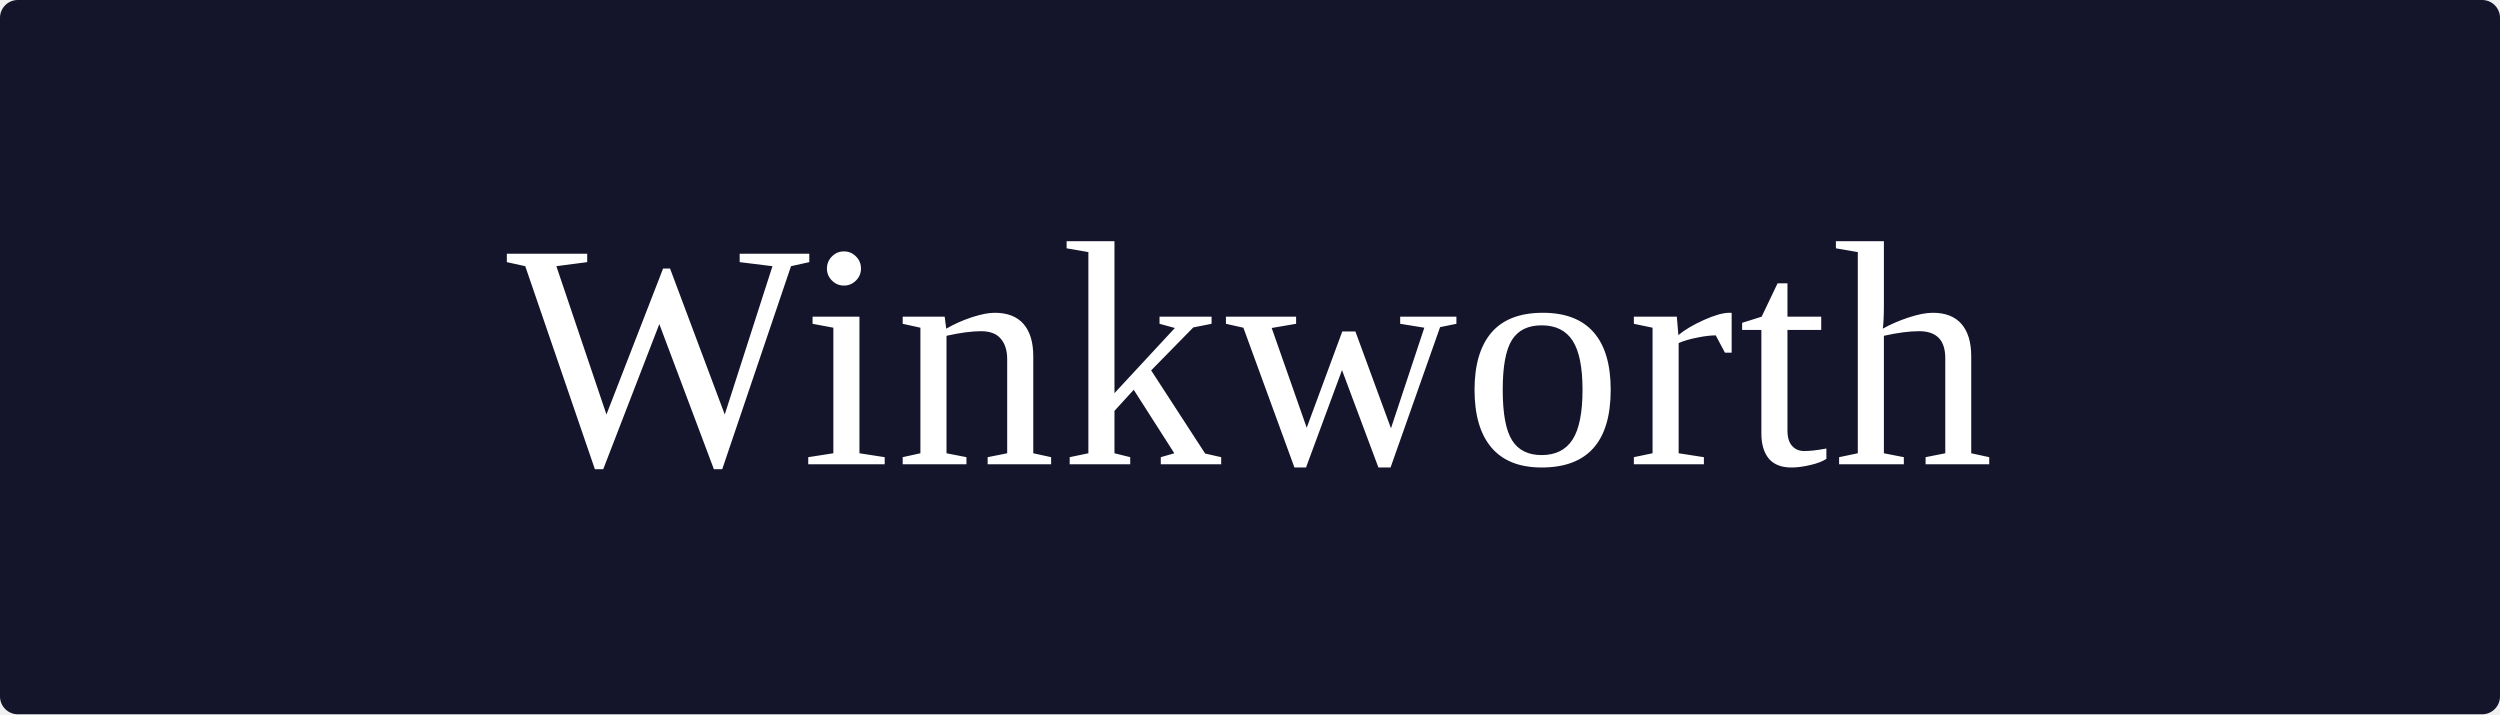
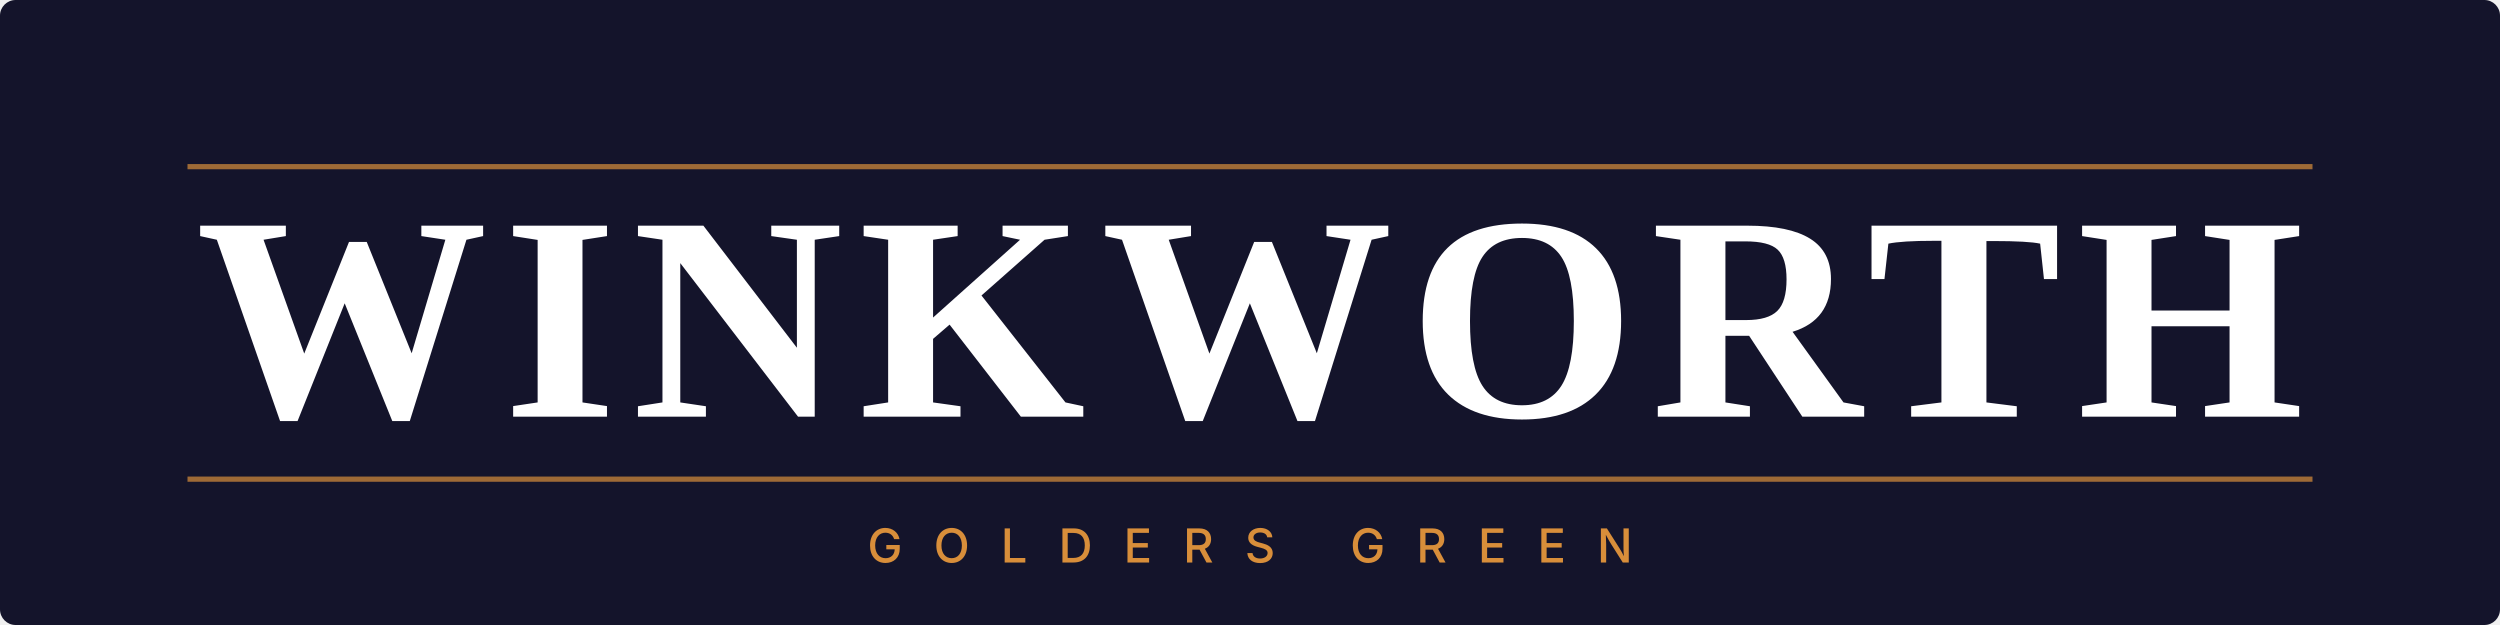
- <svg xmlns="http://www.w3.org/2000/svg" viewBox="0 0 280 80" preserveAspectRatio="xMinYMid meet" role="img" aria-label="Winkworth">
-   <rect x="0" y="0" width="280" height="80" rx="2" fill="#14142b" />
-   <text x="140" y="52" text-anchor="middle" font-family="'Cormorant Garamond', 'Garamond', 'Times New Roman', serif" font-size="36" font-weight="500" letter-spacing="0.5" fill="#ffffff">Winkworth</text>
+ <svg xmlns="http://www.w3.org/2000/svg" width="100%" height="100%" viewBox="0 0 480 120" preserveAspectRatio="xMinYMid meet" role="img" aria-label="Winkworth Golders Green">
+   <rect x="0" y="0" width="480" height="120" rx="3" fill="#14142b" />
+   <line x1="36" y1="32" x2="444" y2="32" stroke="#d88e3a" stroke-width="1" opacity="0.7" />
+   <text x="240" y="80" text-anchor="middle" font-family="'Cormorant Garamond', 'Garamond', 'Times New Roman', serif" font-size="56" font-weight="600" letter-spacing="3" fill="#ffffff">WINKWORTH</text>
+   <line x1="36" y1="92" x2="444" y2="92" stroke="#d88e3a" stroke-width="1" opacity="0.7" />
+   <text x="240" y="108" text-anchor="middle" font-family="'Inter', 'Helvetica Neue', Arial, sans-serif" font-size="9" font-weight="500" letter-spacing="6" fill="#d88e3a">GOLDERS GREEN</text>
</svg>
